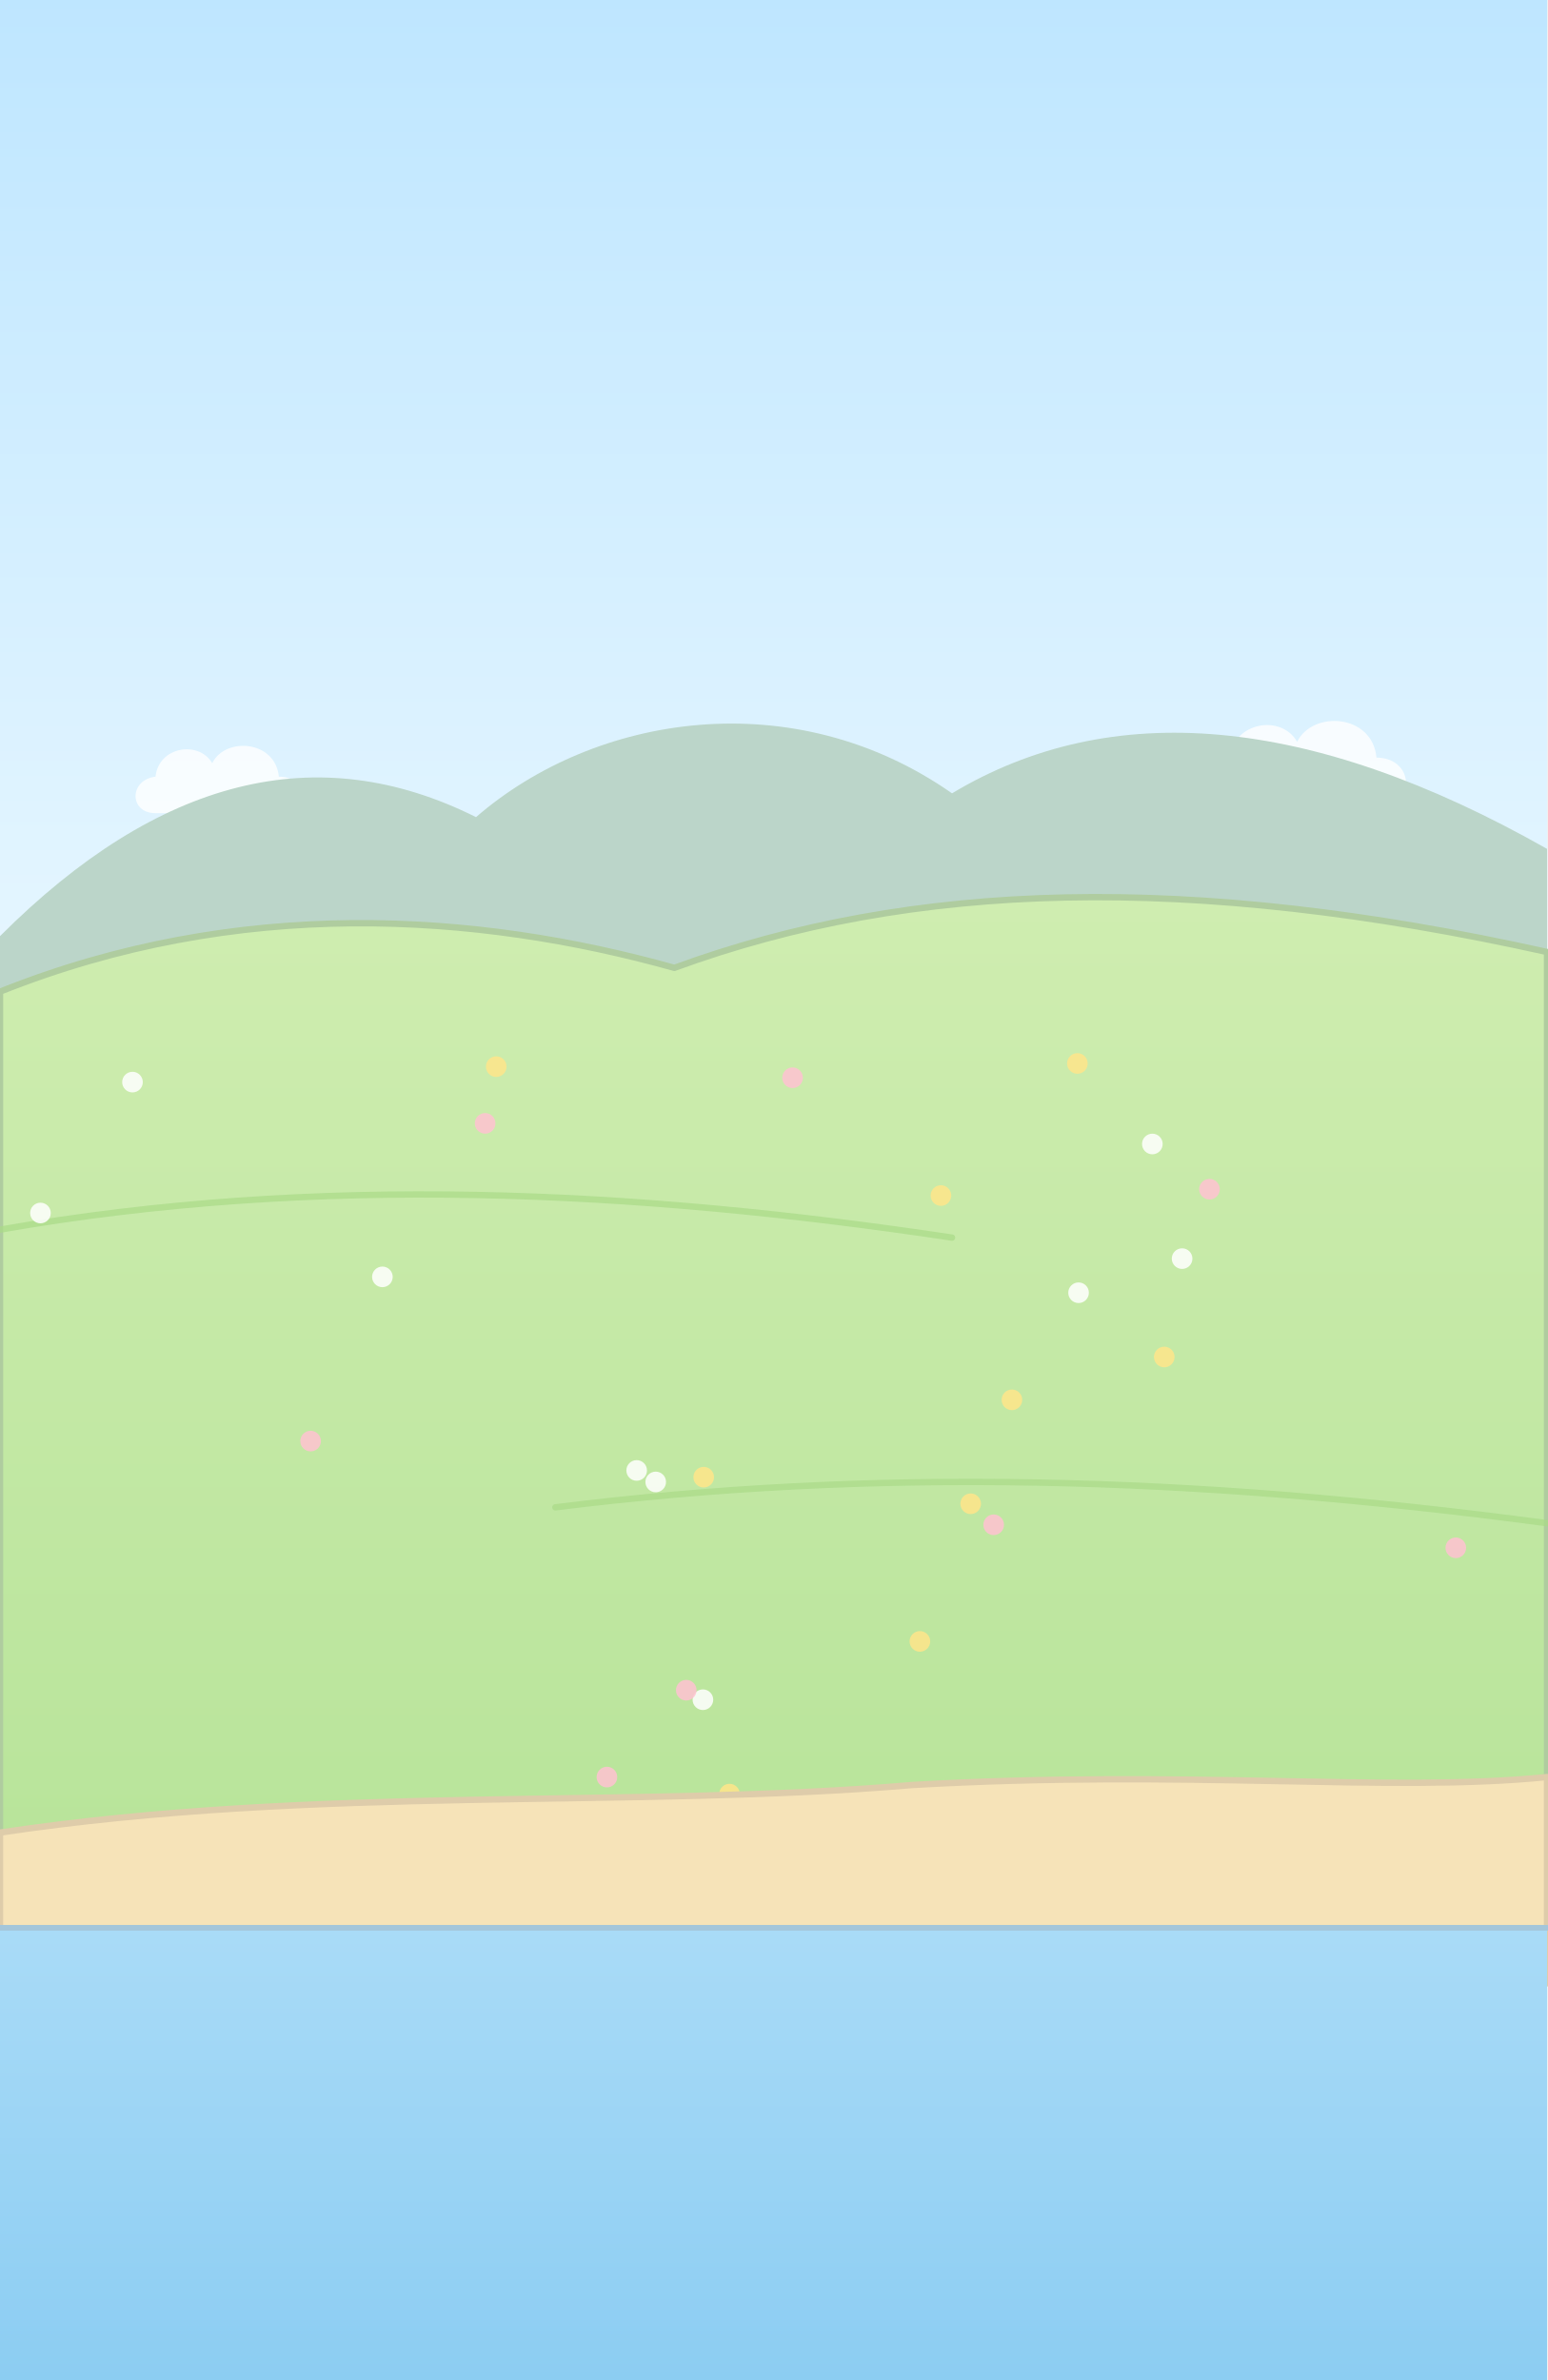
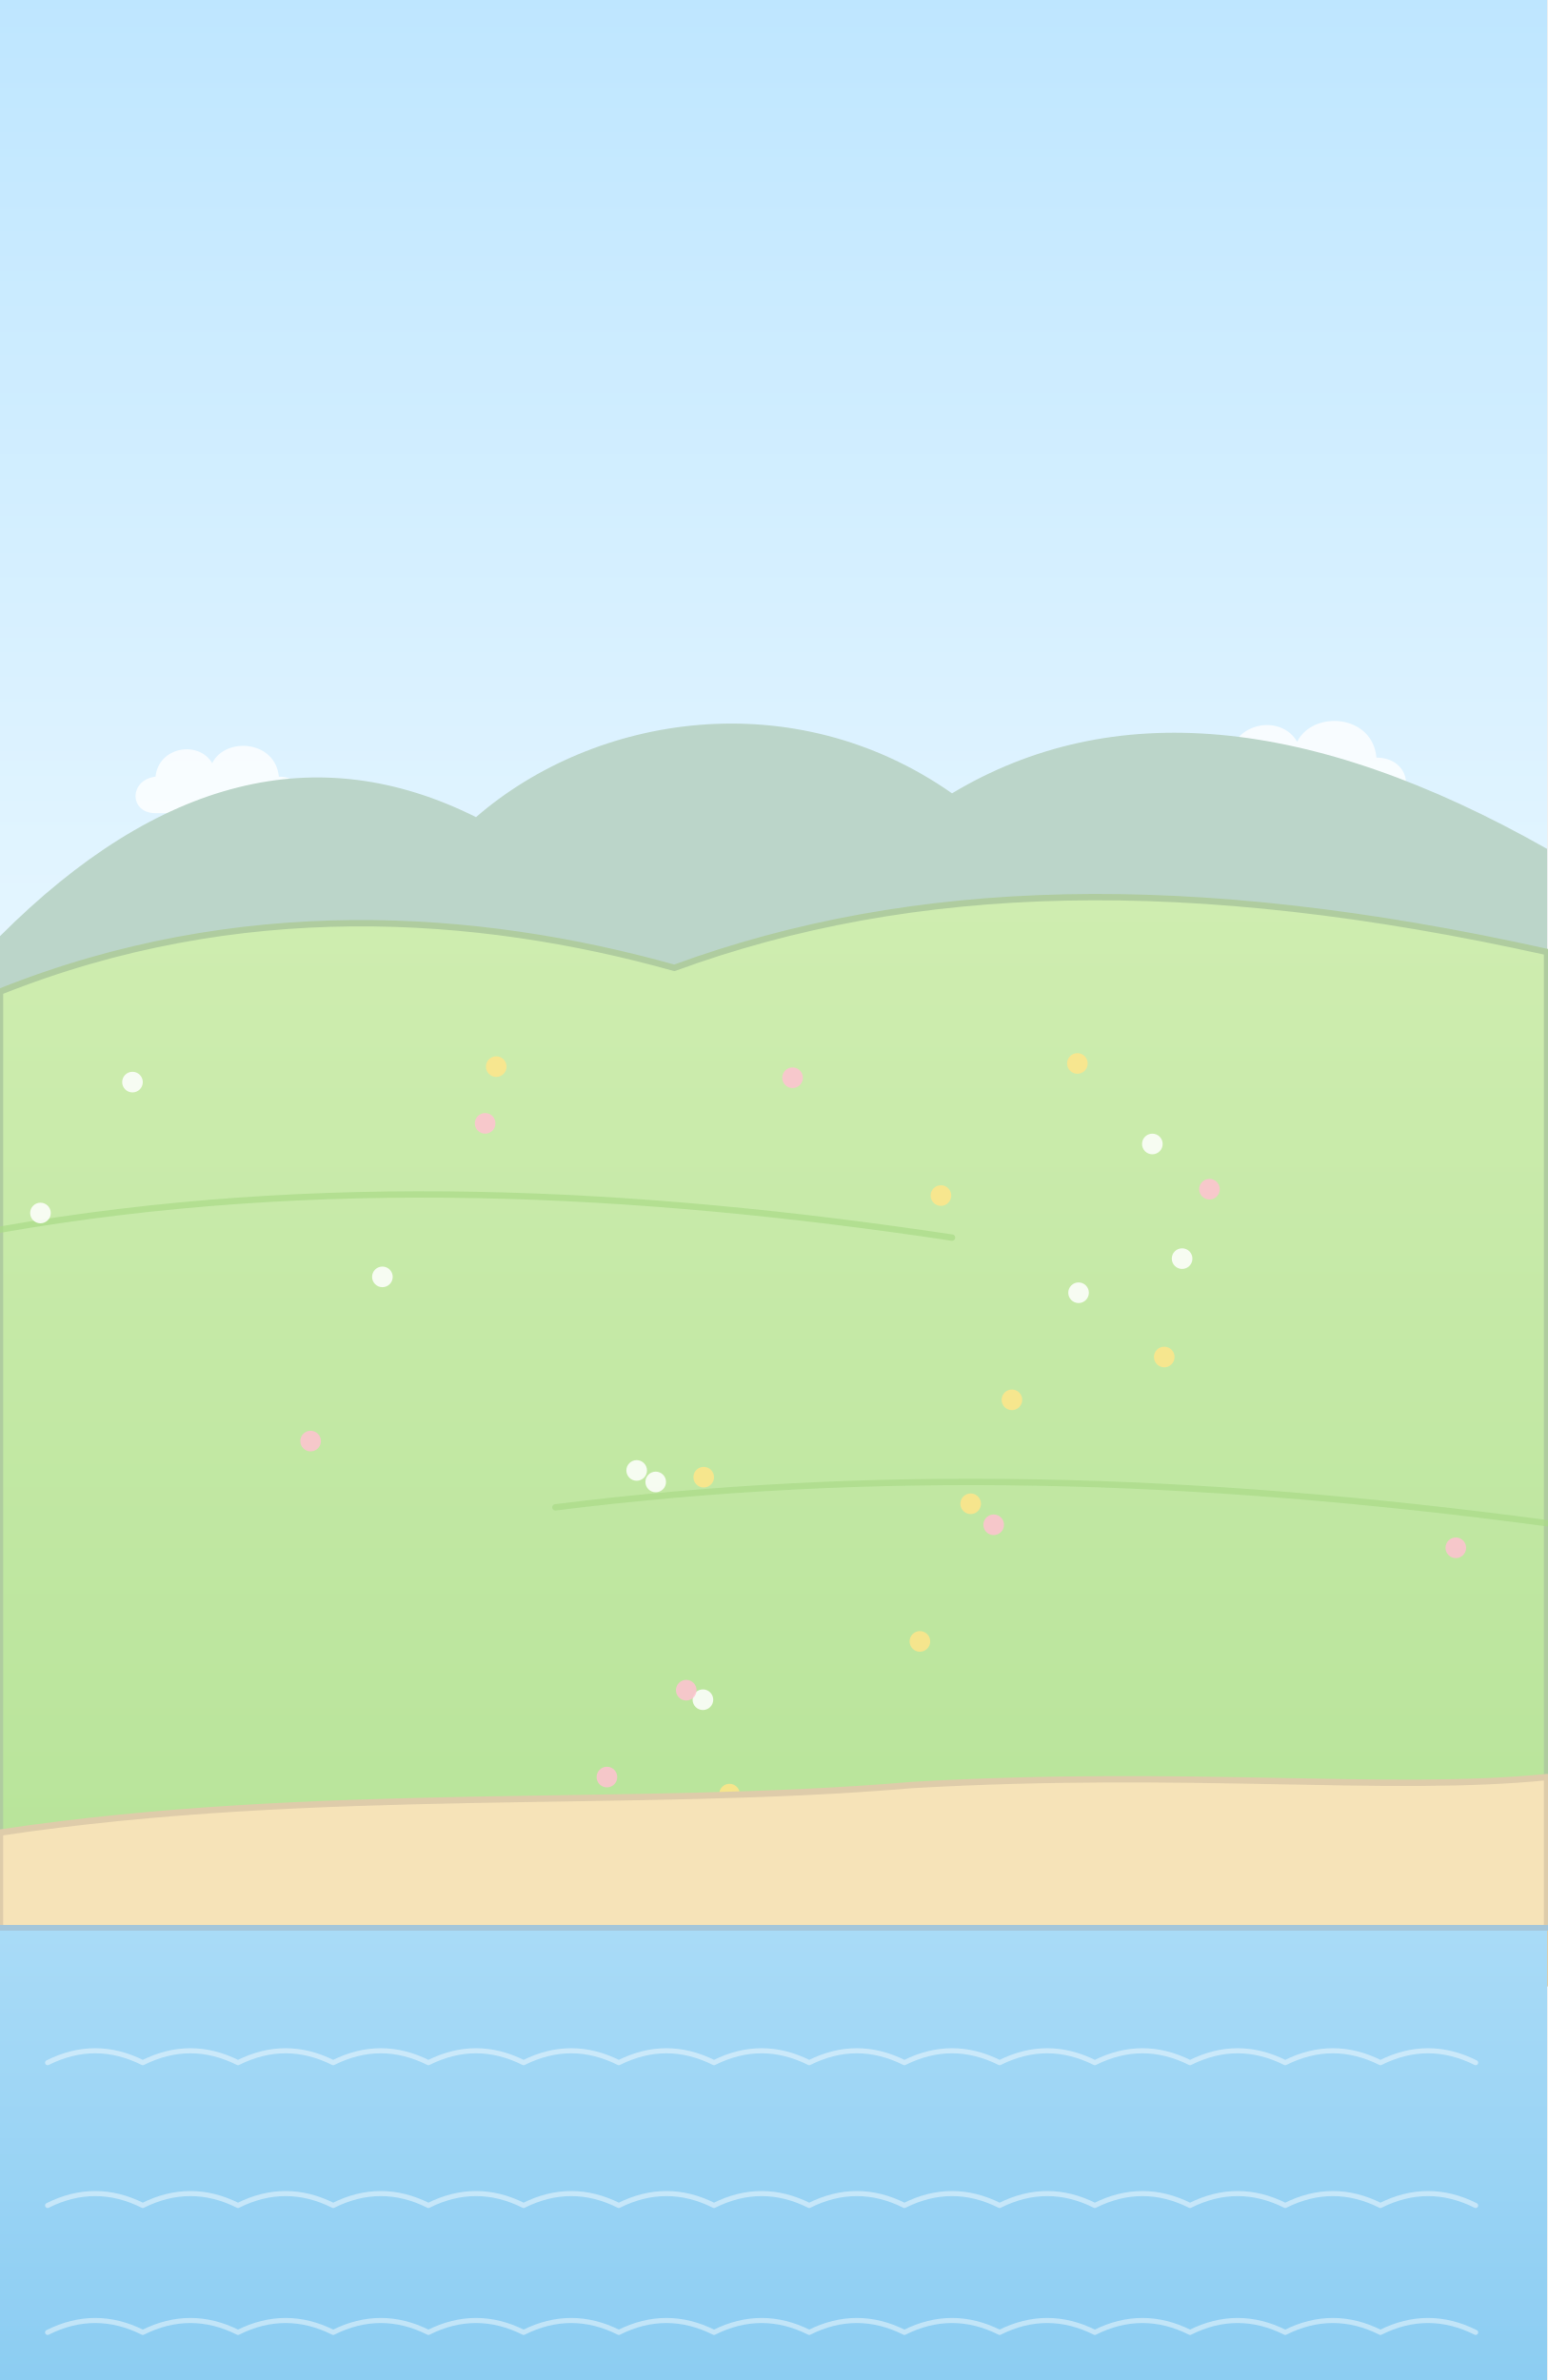
<svg xmlns="http://www.w3.org/2000/svg" viewBox="0 0 390 600" width="390" height="600">
  <defs>
    <linearGradient id="l3a5120565" x1="0" y1="0" x2="0" y2="1">
      <stop offset="0" stop-color="#BEE6FF" />
      <stop offset="1" stop-color="#E8F7FF" />
    </linearGradient>
    <linearGradient id="l42f422661" x1="0" y1="0" x2="0" y2="1">
      <stop offset="0" stop-color="#CFEDB0" />
      <stop offset="1" stop-color="#B8E49A" />
    </linearGradient>
    <linearGradient id="l8b8f6f4be" x1="0" y1="0" x2="0" y2="1">
      <stop offset="0" stop-color="#A9DBF7" />
      <stop offset="1" stop-color="#8CCDF2" />
    </linearGradient>
  </defs>
  <rect x="0" y="0" width="390" height="260" fill="url(#l3a5120565)" />
  <path d="M310,202 C302,202 302,192 310,191 C311,182 323,180 327,187 C331,179 346,180 347,191 C356,191 357,202 349,202 Z" fill="#FFFFFF" opacity="0.8" />
  <path d="M39.2,205 C32.5,205 32.5,196.6 39.2,195.8 C40,188.2 50.1,186.6 53.5,192.4 C56.8,185.7 69.4,186.6 70.3,195.8 C77.8,195.8 78.7,205 72,205 Z" fill="#FFFFFF" opacity="0.8" />
  <path d="M0,236 C40,196 80,186 120,206 C150,180 200,172 240,200 C280,176 330,180 390,214 L390,260 L0,260Z" fill="#BBD5C9" />
  <path d="M0,250 C60,226 120,230 170,244 C230,222 300,220 390,240 L390,470 L0,470Z" fill="url(#l42f422661)" />
  <path d="M0,250 C60,226 120,230 170,244 C230,222 300,220 390,240 L390,470 L0,470Z" fill="none" stroke="#AFCC9F" stroke-width="1.6" stroke-linejoin="round" />
  <path d="M0,310 C80,296 160,300 240,312 M140,380 C220,370 300,372 390,384" fill="none" stroke="#A9DA88" stroke-width="1.6" stroke-linecap="round" stroke-linejoin="round" opacity="0.7" />
  <path d="M174.8,372.4 A2.6,2.6 0 1 0 180,372.4 A2.6,2.6 0 1 0 174.8,372.4Z" fill="#FFE58A" opacity="0.85" />
  <path d="M174.6,428.5 A2.6,2.6 0 1 0 179.8,428.5 A2.6,2.6 0 1 0 174.6,428.5Z" fill="#FFFFFF" opacity="0.85" />
  <path d="M75.7,363.3 A2.6,2.6 0 1 0 80.9,363.3 A2.6,2.6 0 1 0 75.7,363.3Z" fill="#FFC2D1" opacity="0.85" />
  <path d="M234.6,301.4 A2.6,2.6 0 1 0 239.8,301.4 A2.6,2.6 0 1 0 234.6,301.4Z" fill="#FFE58A" opacity="0.85" />
  <path d="M119.7,283.2 A2.6,2.6 0 1 0 124.9,283.2 A2.6,2.6 0 1 0 119.7,283.2Z" fill="#FFC2D1" opacity="0.85" />
  <path d="M242.1,379.1 A2.6,2.6 0 1 0 247.3,379.1 A2.6,2.6 0 1 0 242.1,379.1Z" fill="#FFE58A" opacity="0.85" />
  <path d="M364.4,390.2 A2.6,2.6 0 1 0 369.6,390.2 A2.6,2.6 0 1 0 364.4,390.2Z" fill="#FFC2D1" opacity="0.85" />
  <path d="M247.9,384.4 A2.6,2.6 0 1 0 253.1,384.4 A2.6,2.6 0 1 0 247.9,384.4Z" fill="#FFC2D1" opacity="0.85" />
  <path d="M30.8,272.8 A2.6,2.6 0 1 0 36,272.8 A2.6,2.6 0 1 0 30.8,272.8Z" fill="#FFFFFF" opacity="0.85" />
  <path d="M229.3,413.8 A2.6,2.6 0 1 0 234.5,413.8 A2.6,2.6 0 1 0 229.3,413.8Z" fill="#FFE58A" opacity="0.85" />
  <path d="M170.4,426.1 A2.6,2.6 0 1 0 175.6,426.1 A2.6,2.6 0 1 0 170.4,426.1Z" fill="#FFC2D1" opacity="0.85" />
  <path d="M93.8,321.9 A2.6,2.6 0 1 0 99,321.9 A2.6,2.6 0 1 0 93.8,321.9Z" fill="#FFFFFF" opacity="0.85" />
  <path d="M252.5,352.9 A2.6,2.6 0 1 0 257.7,352.9 A2.6,2.6 0 1 0 252.5,352.9Z" fill="#FFE58A" opacity="0.85" />
  <path d="M157.9,370.7 A2.6,2.6 0 1 0 163.1,370.7 A2.6,2.6 0 1 0 157.9,370.7Z" fill="#FFFFFF" opacity="0.85" />
  <path d="M269.3,325.9 A2.6,2.6 0 1 0 274.5,325.9 A2.6,2.6 0 1 0 269.3,325.9Z" fill="#FFFFFF" opacity="0.85" />
  <path d="M197.2,271.7 A2.6,2.6 0 1 0 202.4,271.7 A2.6,2.6 0 1 0 197.2,271.7Z" fill="#FFC2D1" opacity="0.85" />
  <path d="M290.9,342.1 A2.6,2.6 0 1 0 296.1,342.1 A2.6,2.6 0 1 0 290.9,342.1Z" fill="#FFE58A" opacity="0.85" />
  <path d="M150.4,448 A2.6,2.6 0 1 0 155.6,448 A2.6,2.6 0 1 0 150.4,448Z" fill="#FFC2D1" opacity="0.85" />
  <path d="M7.6,305.8 A2.6,2.6 0 1 0 12.8,305.8 A2.6,2.6 0 1 0 7.6,305.8Z" fill="#FFFFFF" opacity="0.85" />
  <path d="M181.3,452.3 A2.6,2.6 0 1 0 186.5,452.3 A2.6,2.6 0 1 0 181.3,452.3Z" fill="#FFE58A" opacity="0.85" />
  <path d="M162.7,373.6 A2.6,2.6 0 1 0 167.9,373.6 A2.6,2.6 0 1 0 162.7,373.6Z" fill="#FFFFFF" opacity="0.85" />
  <path d="M295.4,317.3 A2.6,2.6 0 1 0 300.6,317.3 A2.6,2.6 0 1 0 295.4,317.3Z" fill="#FFFFFF" opacity="0.85" />
  <path d="M122.5,268.9 A2.6,2.6 0 1 0 127.7,268.9 A2.6,2.6 0 1 0 122.5,268.9Z" fill="#FFE58A" opacity="0.85" />
  <path d="M287.9,288.4 A2.6,2.6 0 1 0 293.1,288.4 A2.6,2.6 0 1 0 287.9,288.4Z" fill="#FFFFFF" opacity="0.85" />
  <path d="M269,268.1 A2.6,2.6 0 1 0 274.2,268.1 A2.6,2.6 0 1 0 269,268.1Z" fill="#FFE58A" opacity="0.85" />
  <path d="M302.3,299.8 A2.6,2.6 0 1 0 307.5,299.8 A2.6,2.6 0 1 0 302.3,299.8Z" fill="#FFC2D1" opacity="0.85" />
  <path d="M0,462 C80,450 160,456 230,450 C300,446 350,452 390,448 L390,500 L0,500Z" fill="#F6E3B8" />
  <path d="M0,462 C80,450 160,456 230,450 C300,446 350,452 390,448 L390,500 L0,500Z" fill="none" stroke="#DECCAA" stroke-width="1.6" stroke-linejoin="round" />
  <rect x="0" y="486" width="390" height="114" fill="url(#l8b8f6f4be)" />
  <path d="M0,486 L390,486" fill="none" stroke="#A4C6DA" stroke-width="1.44" stroke-linecap="round" stroke-linejoin="round" />
-   <path d="MM12,520 Q24,514 36,520 Q48,514 60,520 Q72,514 84,520 Q96,514 108,520 Q120,514 132,520 Q144,514 156,520 Q168,514 180,520 Q192,514 204,520 Q216,514 228,520 Q240,514 252,520 Q264,514 276,520 Q288,514 300,520 Q312,514 324,520 Q336,514 348,520 Q360,514 372,520" fill="none" stroke="#FFFFFF" stroke-width="1.28" stroke-linecap="round" stroke-linejoin="round" opacity="0.45" />
-   <path d="MM12,556 Q24,550 36,556 Q48,550 60,556 Q72,550 84,556 Q96,550 108,556 Q120,550 132,556 Q144,550 156,556 Q168,550 180,556 Q192,550 204,556 Q216,550 228,556 Q240,550 252,556 Q264,550 276,556 Q288,550 300,556 Q312,550 324,556 Q336,550 348,556 Q360,550 372,556" fill="none" stroke="#FFFFFF" stroke-width="1.28" stroke-linecap="round" stroke-linejoin="round" opacity="0.45" />
-   <path d="MM12,588 Q24,582 36,588 Q48,582 60,588 Q72,582 84,588 Q96,582 108,588 Q120,582 132,588 Q144,582 156,588 Q168,582 180,588 Q192,582 204,588 Q216,582 228,588 Q240,582 252,588 Q264,582 276,588 Q288,582 300,588 Q312,582 324,588 Q336,582 348,588 Q360,582 372,588" fill="none" stroke="#FFFFFF" stroke-width="1.28" stroke-linecap="round" stroke-linejoin="round" opacity="0.45" />
+   <path d="M12,520 Q24,514 36,520 Q48,514 60,520 Q72,514 84,520 Q96,514 108,520 Q120,514 132,520 Q144,514 156,520 Q168,514 180,520 Q192,514 204,520 Q216,514 228,520 Q240,514 252,520 Q264,514 276,520 Q288,514 300,520 Q312,514 324,520 Q336,514 348,520 Q360,514 372,520" fill="none" stroke="#FFFFFF" stroke-width="1.28" stroke-linecap="round" stroke-linejoin="round" opacity="0.45" />
+   <path d="M12,556 Q24,550 36,556 Q48,550 60,556 Q72,550 84,556 Q96,550 108,556 Q120,550 132,556 Q144,550 156,556 Q168,550 180,556 Q192,550 204,556 Q216,550 228,556 Q240,550 252,556 Q264,550 276,556 Q288,550 300,556 Q312,550 324,556 Q336,550 348,556 Q360,550 372,556" fill="none" stroke="#FFFFFF" stroke-width="1.28" stroke-linecap="round" stroke-linejoin="round" opacity="0.45" />
+   <path d="M12,588 Q24,582 36,588 Q48,582 60,588 Q72,582 84,588 Q96,582 108,588 Q120,582 132,588 Q144,582 156,588 Q168,582 180,588 Q192,582 204,588 Q216,582 228,588 Q240,582 252,588 Q264,582 276,588 Q288,582 300,588 Q312,582 324,588 Q336,582 348,588 Q360,582 372,588" fill="none" stroke="#FFFFFF" stroke-width="1.28" stroke-linecap="round" stroke-linejoin="round" opacity="0.45" />
</svg>
